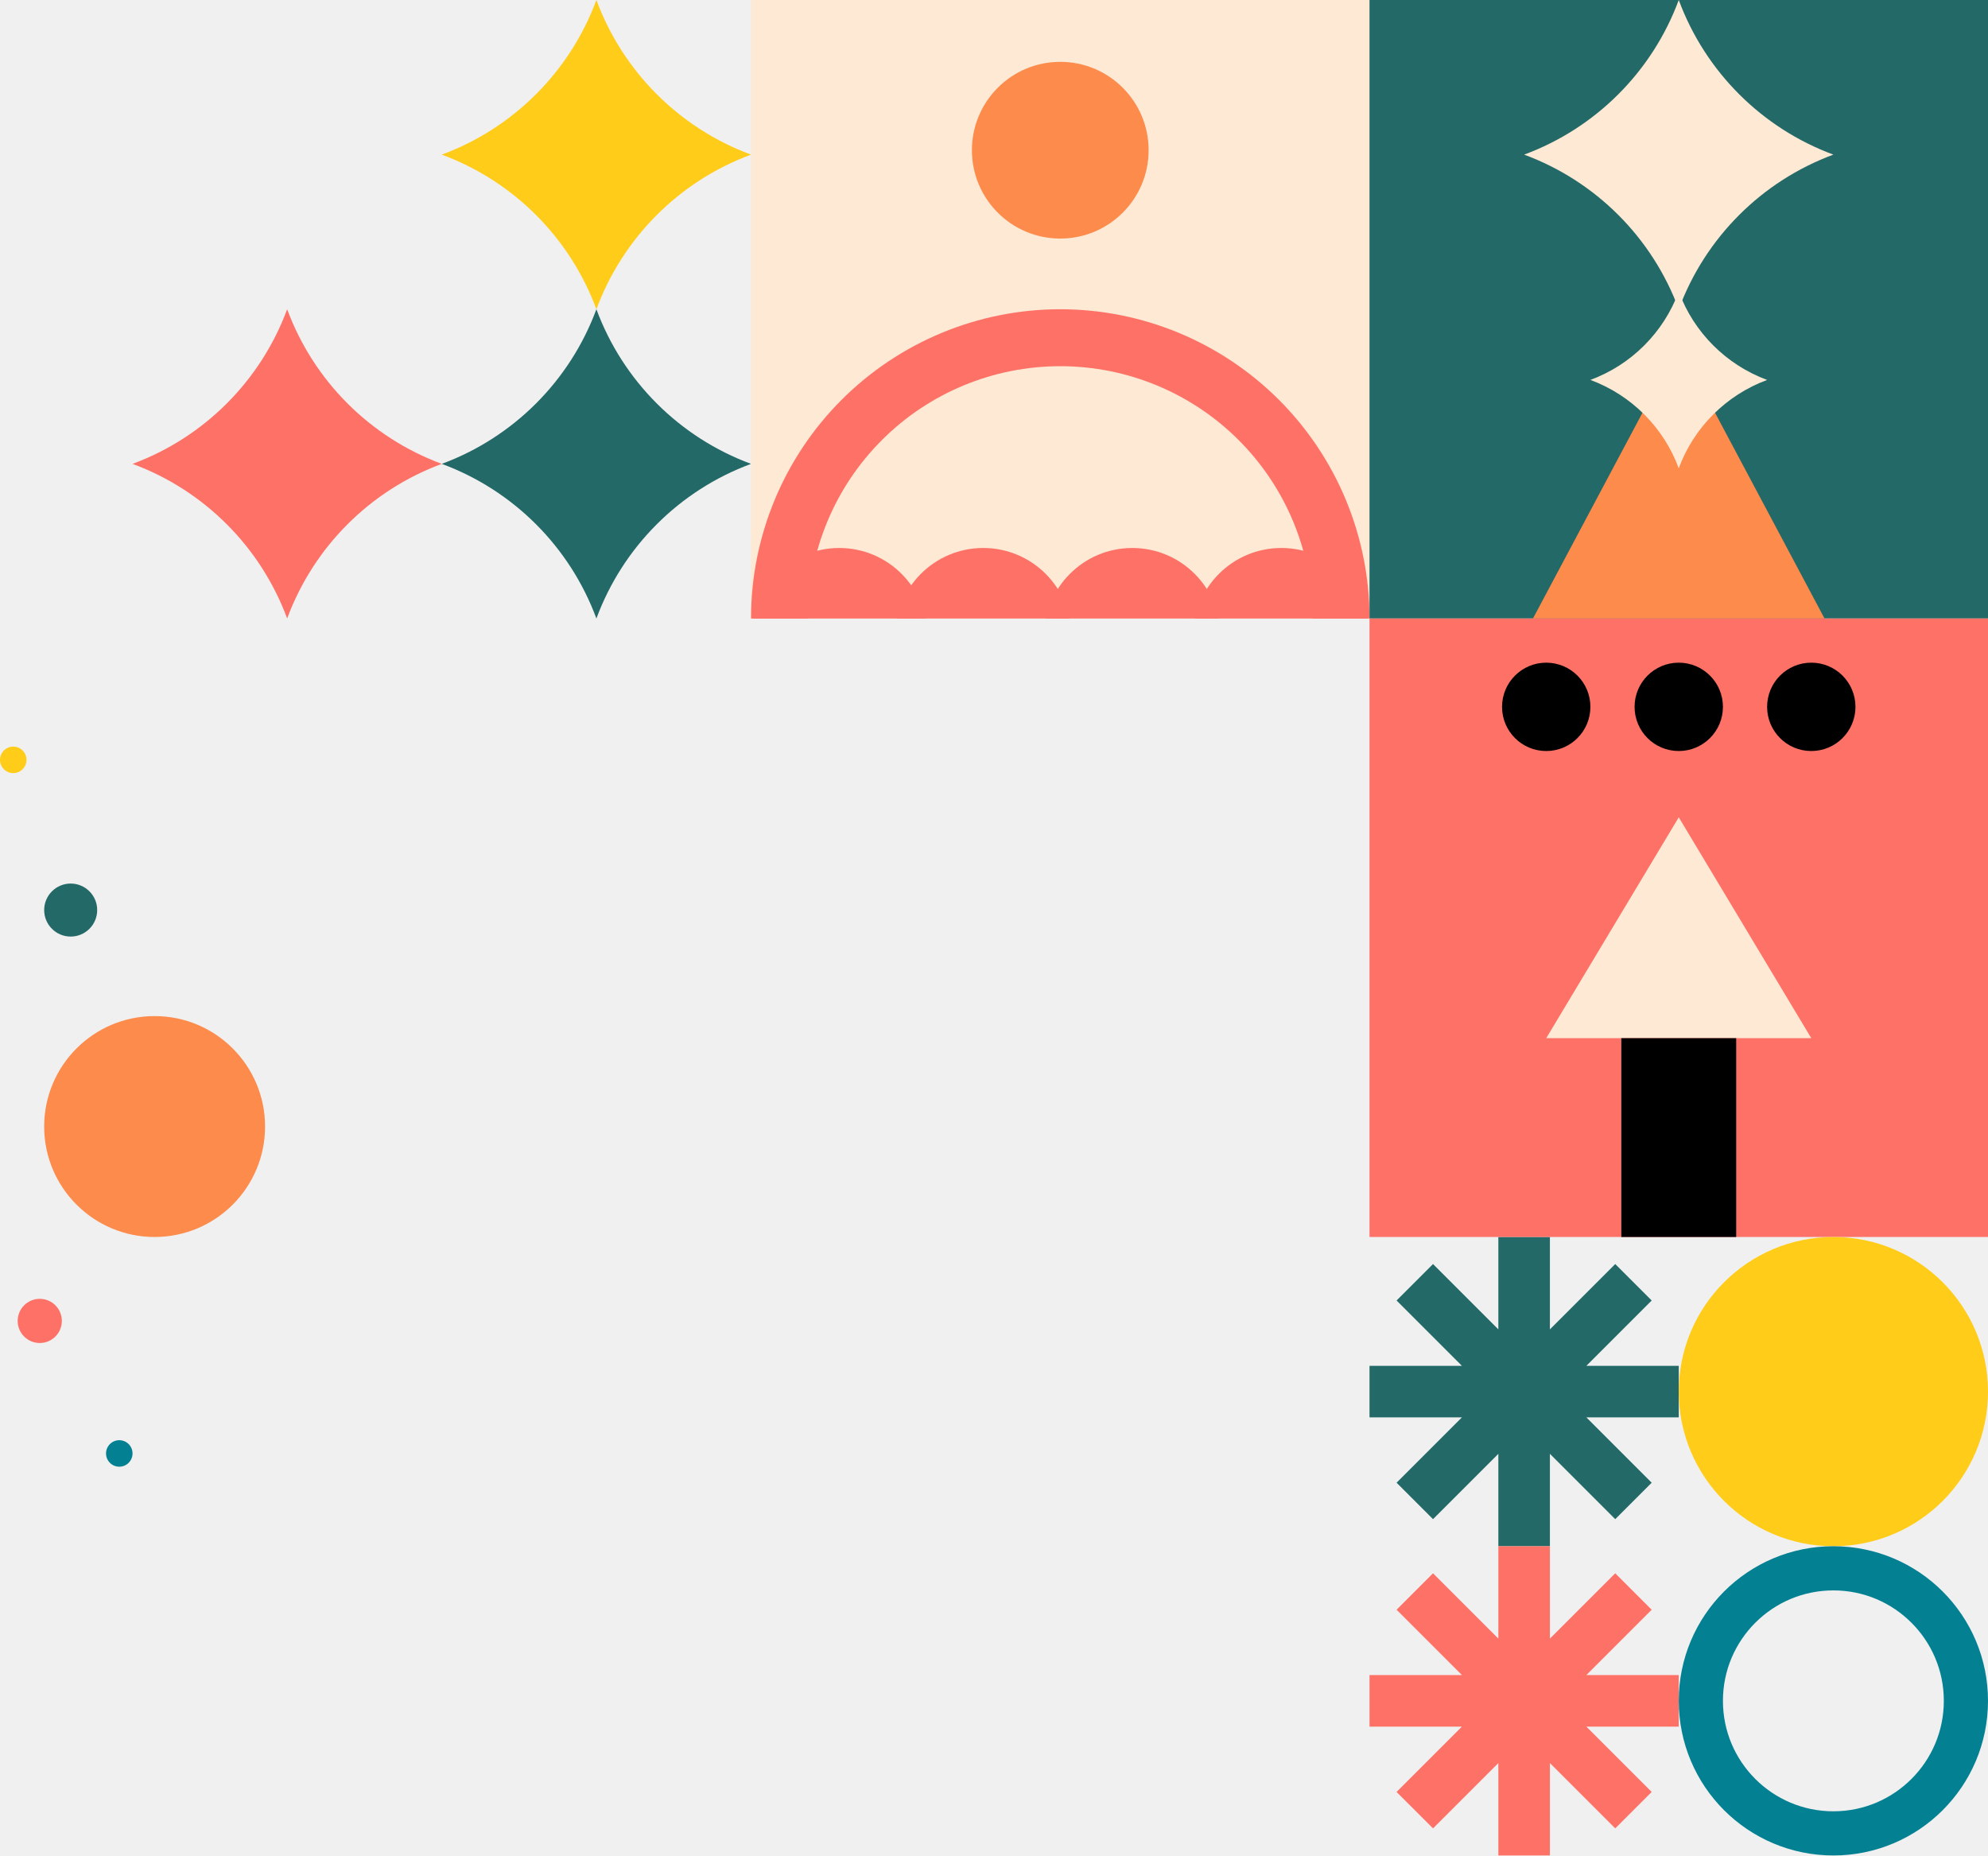
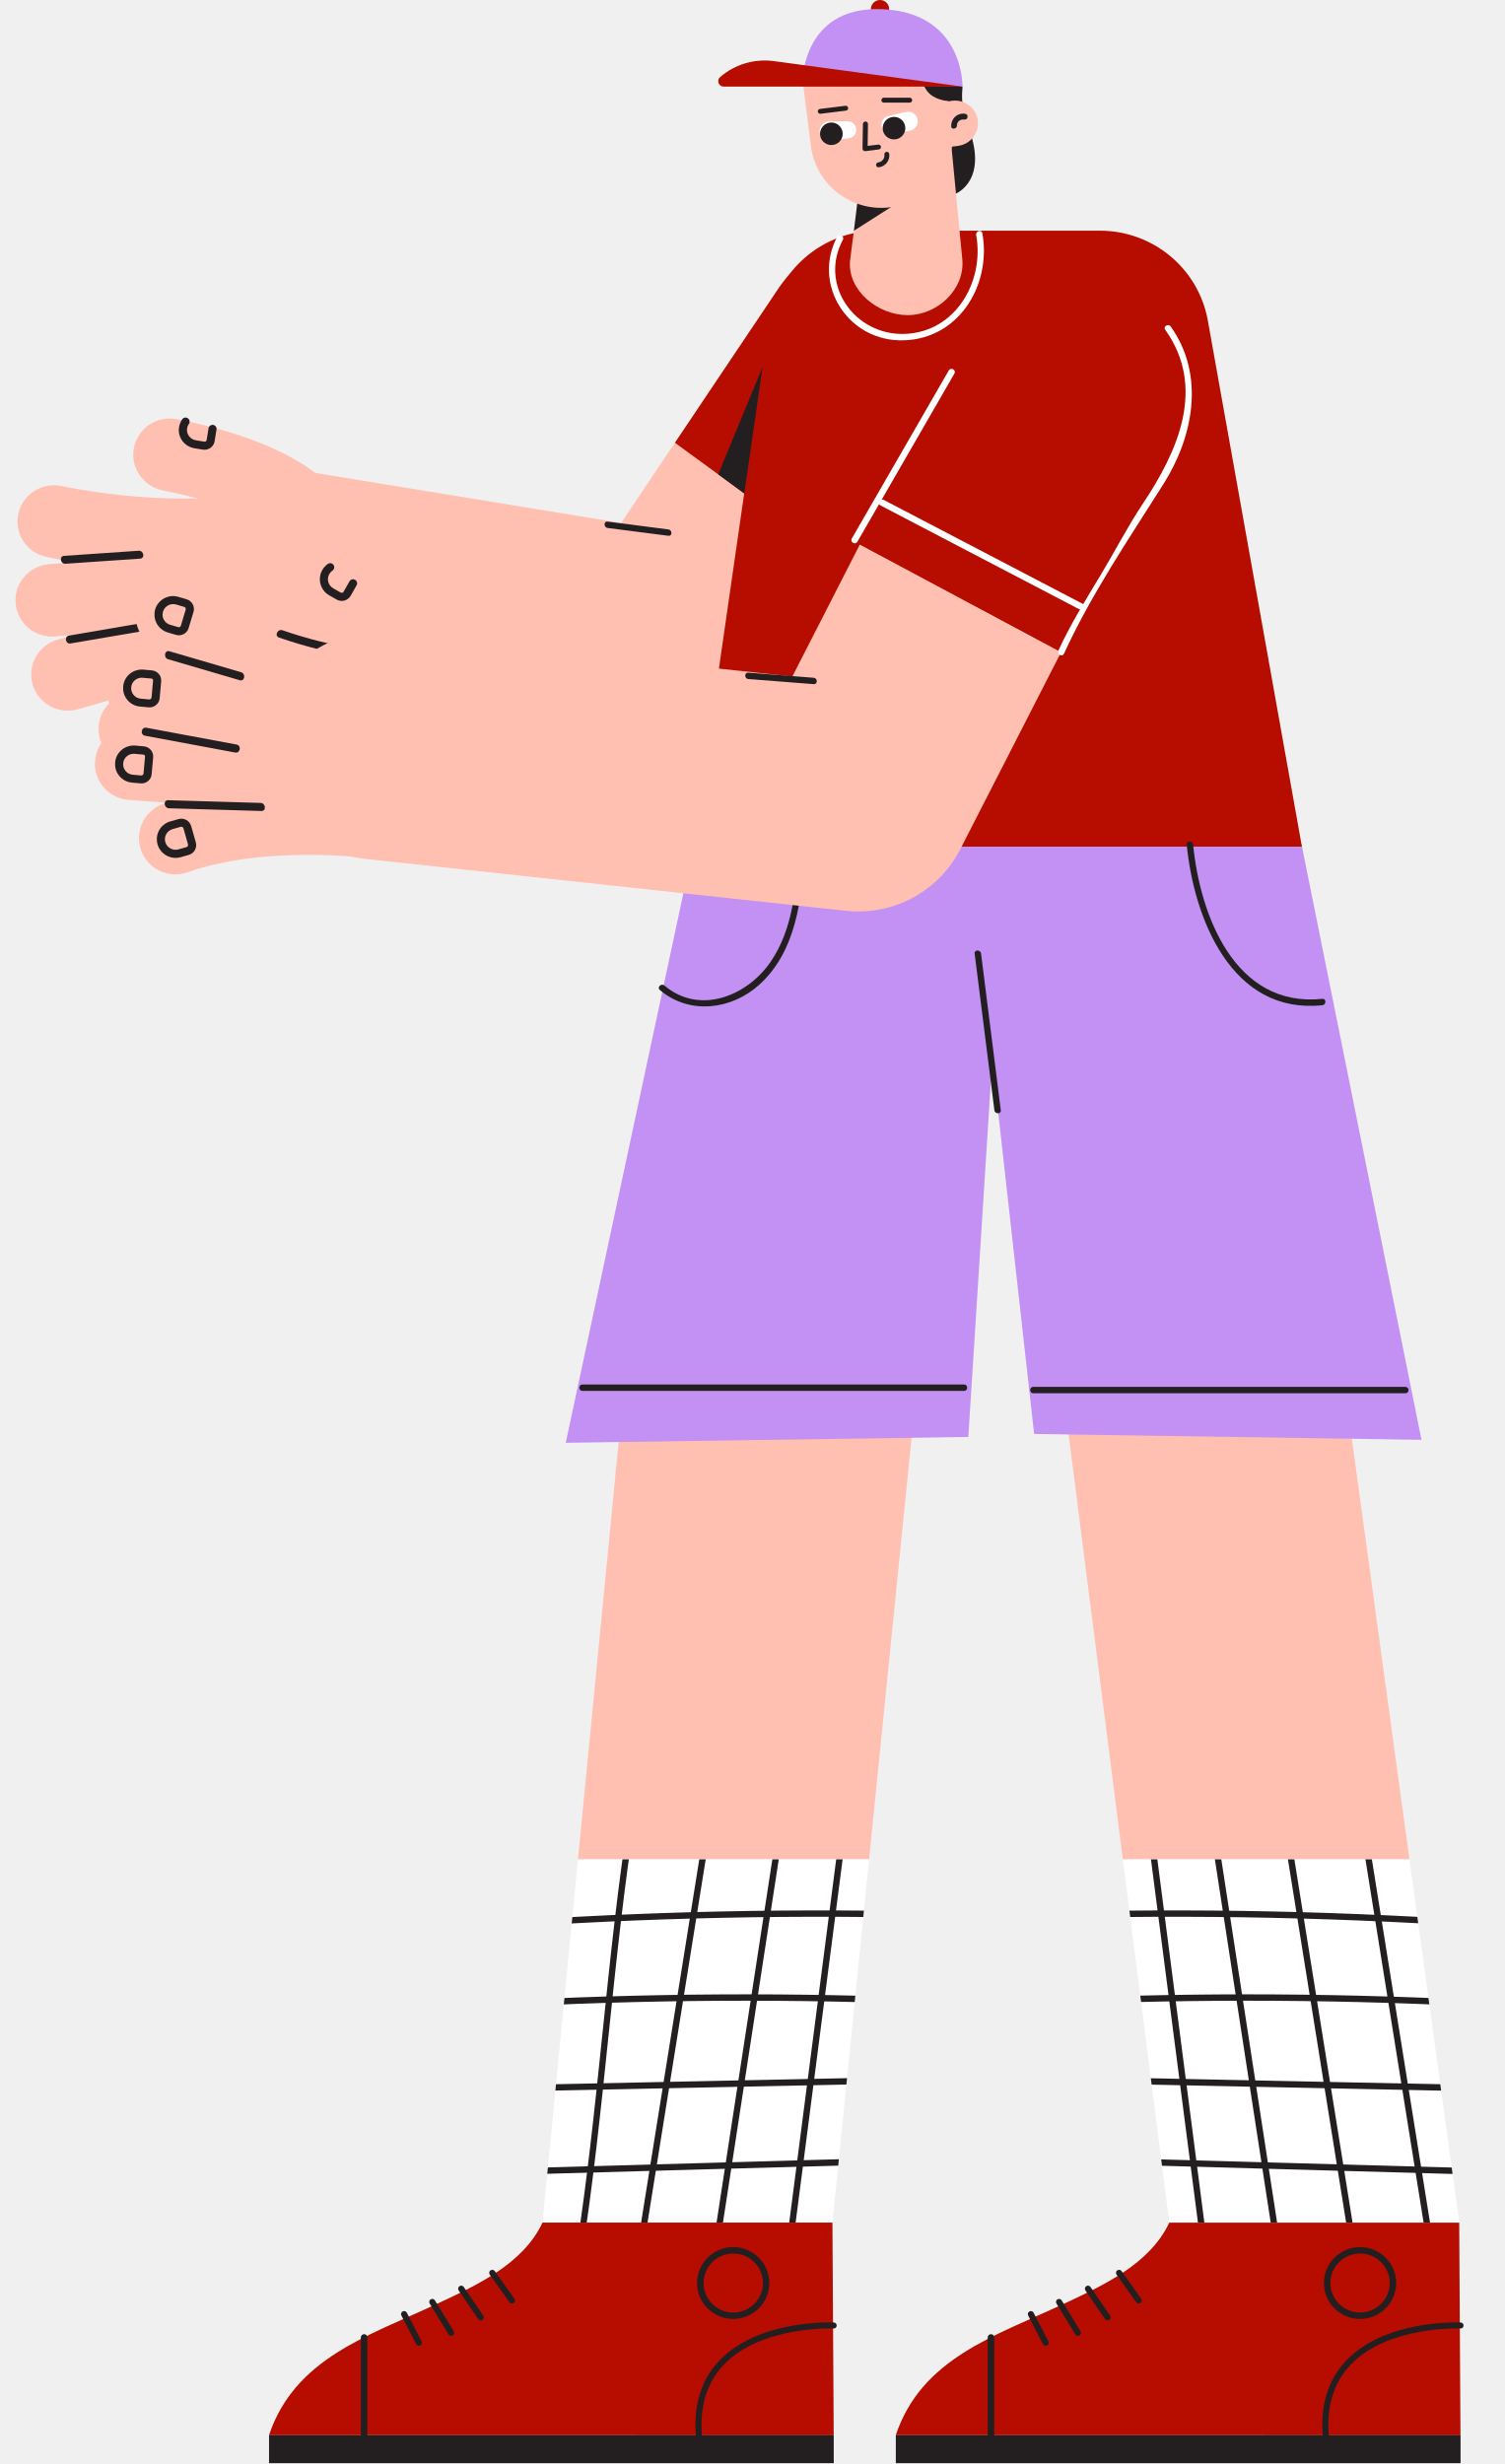
- <svg xmlns="http://www.w3.org/2000/svg" width="450" height="420" viewBox="0 0 450 420" fill="none">
-   <path d="M65 70C71 86.215 83.785 99 100 105C83.785 111 71 123.785 65 140C59 123.785 46.215 111 30 105C46.215 99 59 86.215 65 70Z" fill="#FE7167" />
-   <path d="M135 70C141 86.215 153.785 99 170 105C153.785 111 141 123.785 135 140C129 123.785 116.215 111 100 105C116.215 99 129 86.215 135 70Z" fill="#236967" />
-   <path d="M135 0C141 16.215 153.785 29 170 35C153.785 41 141 53.785 135 70C129 53.785 116.215 41 100 35C116.215 29 129 16.215 135 0Z" fill="#FFCC1A" />
-   <path fill-rule="evenodd" clip-rule="evenodd" d="M350.833 350H339.166V329.084L324.377 343.873L316.127 335.624L330.917 320.834H310V309.167H330.917L316.125 294.376L324.375 286.126L339.166 300.917V280H350.833V300.918L365.625 286.126L373.875 294.376L359.083 309.167H380V320.834H359.083L373.873 335.624L365.623 343.873L350.833 329.083V350Z" fill="#236967" />
-   <path fill-rule="evenodd" clip-rule="evenodd" d="M350.833 420H339.166V399.084L324.377 413.873L316.127 405.624L330.917 390.834H310V379.167H330.917L316.125 364.376L324.375 356.126L339.166 370.917V350H350.833V370.918L365.625 356.126L373.875 364.376L359.083 379.167H380V390.834H359.083L373.873 405.624L365.623 413.873L350.833 399.083V420Z" fill="#FE7167" />
-   <g clip-path="url(#clip0_3402_3532)">
-     <rect width="140" height="140" transform="matrix(-1 0 0 1 310 0)" fill="#FDE9D4" />
-     <circle r="19.96" transform="matrix(-1 0 0 1 290.04 144)" fill="#FE7167" />
-     <circle r="19.96" transform="matrix(-1 0 0 1 256.305 144)" fill="#FE7167" />
-     <circle r="19.96" transform="matrix(-1 0 0 1 222.57 144)" fill="#FE7167" />
-     <circle r="19.96" transform="matrix(-1 0 0 1 189.959 144)" fill="#FE7167" />
-     <path d="M310 140C310 121.435 302.625 103.63 289.497 90.502C276.37 77.375 258.565 70 240 70C221.435 70 203.63 77.375 190.503 90.502C177.375 103.63 170 121.435 170 140H182.892C182.892 124.854 188.908 110.328 199.618 99.618C210.328 88.908 224.854 82.891 240 82.891C255.146 82.891 269.672 88.908 280.382 99.618C291.092 110.328 297.108 124.854 297.108 140H310Z" fill="#FE7167" />
-     <circle r="20" transform="matrix(-1 0 0 1 240 33.9998)" fill="#FC8B4C" />
+ <svg xmlns="http://www.w3.org/2000/svg" width="232" height="380" viewBox="0 0 232 380" fill="none">
+   <path d="M180.328 342.773C177.349 349.141 170.217 352.43 164.022 355.313C153.371 360.293 142.127 363.699 138.146 375.558L225.238 375.571L225.04 342.773H180.328Z" fill="#B60D00" />
+   <path d="M225.248 379.873H138.155V375.562H225.248V379.873Z" fill="#231F20" />
+   <path d="M161.266 361.76C161.095 361.76 160.923 361.668 160.844 361.511L158.564 357.095C158.445 356.859 158.537 356.584 158.775 356.466C159.012 356.348 159.289 356.44 159.407 356.676L161.688 361.092C161.806 361.328 161.714 361.603 161.477 361.721C161.411 361.747 161.345 361.76 161.266 361.76Z" fill="#231F20" />
+   <path d="M166.249 360.24C166.091 360.24 165.932 360.162 165.84 360.017L162.927 355.248C162.795 355.025 162.861 354.737 163.085 354.606C163.309 354.475 163.599 354.54 163.731 354.763L166.644 359.533C166.776 359.755 166.71 360.044 166.486 360.175C166.42 360.227 166.328 360.24 166.249 360.24Z" fill="#231F20" />
+   <path d="M170.81 357.855C170.665 357.855 170.506 357.79 170.414 357.646L167.395 353.23C167.251 353.02 167.303 352.719 167.527 352.575C167.738 352.43 168.041 352.483 168.186 352.706L171.205 357.122C171.35 357.331 171.297 357.633 171.073 357.777C170.994 357.829 170.902 357.855 170.81 357.855Z" fill="#231F20" />
+   <path d="M175.608 355.248C175.463 355.248 175.318 355.182 175.226 355.051L172.194 350.792C172.049 350.583 172.088 350.281 172.312 350.137C172.523 349.993 172.826 350.032 172.971 350.255L176.003 354.514C176.148 354.724 176.109 355.025 175.885 355.169C175.806 355.208 175.713 355.248 175.608 355.248Z" fill="#231F20" />
+   <path d="M204.502 376.501C204.265 376.501 204.054 376.318 204.028 376.082C203.54 371.103 204.753 367.054 207.626 364.04C213.664 357.724 224.789 358.157 225.264 358.17C225.527 358.183 225.725 358.406 225.712 358.655C225.699 358.917 225.514 359.113 225.224 359.1C225.119 359.087 214.046 358.668 208.312 364.682C205.623 367.486 204.502 371.299 204.964 375.99C204.99 376.252 204.806 376.475 204.542 376.501C204.529 376.501 204.516 376.501 204.502 376.501Z" fill="#231F20" />
+   <path d="M215.325 352.09C215.325 349.037 212.82 346.547 209.749 346.547C206.677 346.547 204.173 349.037 204.173 352.09C204.173 355.143 206.677 357.633 209.749 357.633C212.82 357.633 215.325 355.143 215.325 352.09ZM214.323 352.09C214.323 354.606 212.267 356.637 209.749 356.637C207.231 356.637 205.175 354.593 205.175 352.09C205.175 349.574 207.231 347.543 209.749 347.543C212.267 347.543 214.323 349.574 214.323 352.09Z" fill="#231F20" />
+   <path d="M152.83 376.069C152.553 376.069 152.329 375.846 152.329 375.571V360.476C152.329 360.201 152.553 359.978 152.83 359.978C153.106 359.978 153.331 360.201 153.331 360.476V375.571C153.317 375.846 153.093 376.069 152.83 376.069Z" fill="#231F20" />
+   <path d="M95.766 218.749H140.887L134.032 286.756H89.135L95.766 218.749Z" fill="#FFBFB1" />
+   <path d="M83.665 342.773L89.135 286.756H134.032L128.39 342.773H83.665Z" fill="white" />
+   <path d="M164.35 217.661H207.903L217.368 286.756H173.169L164.35 217.661Z" fill="#FFBFB1" />
+   <path d="M180.327 342.773L173.169 286.756H217.368L225.053 342.773H180.327Z" fill="white" />
+   <path d="M26.205 87.138C27.721 77.585 36.751 71.06 46.36 72.567L95.792 80.652L104.083 68.282L132.516 89.051L118.847 109.414C115.551 114.328 110.015 117.21 104.189 117.21C103.279 117.21 102.356 117.145 101.434 117.001L40.85 107.173C31.241 105.666 24.676 96.69 26.205 87.138Z" fill="#FFBFB1" />
+   <path d="M120.073 44.447C125.477 36.401 136.418 34.226 144.512 39.586C152.606 44.958 154.794 55.834 149.402 63.879L132.516 89.051L104.083 68.282L120.073 44.447Z" fill="#B60D00" />
+   <path d="M83.665 342.773C80.686 349.141 73.555 352.43 67.36 355.313C56.709 360.293 45.465 363.699 41.484 375.558L128.576 375.571L128.378 342.773H83.665Z" fill="#B60D00" />
+   <path d="M128.582 379.873H41.49V375.562H128.582V379.873Z" fill="#231F20" />
+   <path d="M64.604 361.76C64.432 361.76 64.261 361.668 64.182 361.511L61.901 357.095C61.783 356.859 61.875 356.584 62.112 356.466C62.35 356.348 62.627 356.44 62.745 356.676L65.025 361.092C65.144 361.328 65.052 361.603 64.815 361.721C64.749 361.747 64.683 361.76 64.604 361.76Z" fill="#231F20" />
+   <path d="M69.587 360.24C69.428 360.24 69.27 360.162 69.178 360.017L66.265 355.248C66.133 355.025 66.199 354.737 66.423 354.606C66.647 354.475 66.937 354.54 67.069 354.763L69.982 359.533C70.114 359.755 70.048 360.044 69.824 360.175C69.758 360.227 69.666 360.24 69.587 360.24Z" fill="#231F20" />
+   <path d="M74.147 357.855C74.002 357.855 73.844 357.79 73.752 357.646L70.733 353.23C70.588 353.02 70.641 352.719 70.865 352.575C71.076 352.43 71.379 352.483 71.524 352.706L74.543 357.122C74.688 357.331 74.635 357.633 74.411 357.777C74.332 357.829 74.24 357.855 74.147 357.855Z" fill="#231F20" />
+   <path d="M78.946 355.248C78.801 355.248 78.656 355.182 78.563 355.051L75.531 350.792C75.386 350.583 75.426 350.281 75.65 350.137C75.861 349.993 76.164 350.032 76.309 350.255L79.341 354.514C79.486 354.724 79.447 355.025 79.222 355.169C79.143 355.208 79.038 355.248 78.946 355.248Z" fill="#231F20" />
+   <path d="M107.827 376.501C107.59 376.501 107.379 376.318 107.352 376.082C106.865 371.103 108.077 367.054 110.951 364.04C116.988 357.724 128.114 358.157 128.588 358.17C128.852 358.183 129.05 358.406 129.036 358.655C129.023 358.917 128.839 359.113 128.549 359.1C128.443 359.087 117.371 358.668 111.637 364.682C108.947 367.486 107.827 371.299 108.288 375.99C108.315 376.252 108.13 376.475 107.867 376.501C107.867 376.501 107.853 376.501 107.827 376.501Z" fill="#231F20" />
+   <path d="M118.649 352.09C118.649 349.037 116.145 346.547 113.073 346.547C110.002 346.547 107.497 349.037 107.497 352.09C107.497 355.143 110.002 357.633 113.073 357.633C116.158 357.633 118.649 355.143 118.649 352.09ZM117.661 352.09C117.661 354.606 115.604 356.637 113.087 356.637C110.556 356.637 108.512 354.593 108.512 352.09C108.512 349.574 110.569 347.543 113.087 347.543C115.604 347.53 117.661 349.574 117.661 352.09Z" fill="#231F20" />
+   <path d="M56.154 376.069C55.877 376.069 55.653 375.846 55.653 375.571V360.476C55.653 360.201 55.877 359.978 56.154 359.978C56.431 359.978 56.655 360.201 56.655 360.476V375.571C56.655 375.846 56.431 376.069 56.154 376.069Z" fill="#231F20" />
+   <path d="M5.378 106.452C6.538 108.837 9.266 110.121 11.929 109.401C28.512 104.867 48.996 96.664 49.853 96.323C52.727 95.17 54.124 91.907 52.964 89.051C51.817 86.207 48.522 84.805 45.648 85.959C45.437 86.037 24.9 94.266 8.95 98.63C5.958 99.442 4.191 102.521 5.022 105.496C5.101 105.836 5.22 106.151 5.378 106.452Z" fill="#FFBFB1" />
+   <path d="M2.952 95.013C3.928 97.005 6.05 98.315 8.41 98.158C18.296 97.463 28.472 95.524 37.067 92.668C51.172 87.99 51.699 84.425 51.989 82.512C52.411 79.708 50.789 77.035 48.074 76.013C45.227 74.939 42.036 76.314 40.877 79.092C36.566 81.412 23.701 85.88 7.619 87.007C4.521 87.216 2.188 89.889 2.399 92.969C2.451 93.703 2.649 94.397 2.952 95.013Z" fill="#FFBFB1" />
+   <path d="M3.256 82.853C3.994 84.373 5.417 85.539 7.21 85.906C16.912 87.859 27.194 88.514 36.184 87.754C50.631 86.548 52.226 82.932 52.911 81.399C54.072 78.791 53.241 75.764 50.882 74.047C48.377 72.226 44.857 72.763 43.025 75.24C42.986 75.292 42.946 75.345 42.907 75.41C38.583 76.603 25.889 78.254 9.438 74.952C6.393 74.336 3.427 76.301 2.807 79.328C2.557 80.56 2.741 81.792 3.256 82.853Z" fill="#FFBFB1" />
+   <path d="M21.117 72.567C21.855 74.087 23.292 75.266 25.085 75.62C38.662 78.293 42.392 82.342 42.432 82.381C42.3 82.237 42.247 82.145 42.247 82.145L51.396 75.646C50.526 74.427 45.266 68.203 27.26 64.652C24.215 64.05 21.249 66.015 20.656 69.042C20.405 70.287 20.603 71.505 21.117 72.567Z" fill="#FFBFB1" />
+   <path d="M15.752 114.865C15.95 115.271 16.2 115.651 16.49 116.005C18.48 118.376 22.026 118.704 24.412 116.725C35.142 107.854 52.424 104.395 52.595 104.356C55.64 103.766 57.63 100.818 57.024 97.791C56.418 94.764 53.465 92.785 50.42 93.388C49.603 93.545 30.12 97.45 17.215 108.13C15.198 109.82 14.658 112.611 15.752 114.865Z" fill="#FFBFB1" />
+   <path d="M17.729 107.33C22.237 105.823 26.732 104.317 31.241 102.797C31.992 102.548 32.546 103.661 31.781 103.923C27.273 105.43 22.778 106.937 18.27 108.457C17.518 108.706 16.965 107.592 17.729 107.33Z" fill="#231F20" />
+   <path d="M10.664 98.014C15.317 97.215 19.97 96.428 24.623 95.629C25.414 95.498 25.651 96.717 24.847 96.848C20.194 97.647 15.541 98.433 10.888 99.232C10.097 99.377 9.86 98.145 10.664 98.014Z" fill="#231F20" />
+   <path d="M9.886 85.723C13.722 85.461 17.545 85.198 21.381 84.936C22.172 84.884 22.409 86.103 21.605 86.155C17.769 86.417 13.946 86.679 10.11 86.941C9.319 87.007 9.082 85.775 9.886 85.723Z" fill="#231F20" />
+   <path d="M27.853 67.548C28.248 68.361 29.026 68.977 30.001 69.134L31.293 69.343C31.715 69.409 32.124 69.304 32.466 69.068C32.809 68.819 33.033 68.466 33.099 68.046L33.389 66.238C33.442 65.897 33.218 65.583 32.875 65.53C32.532 65.478 32.216 65.714 32.163 66.041L31.873 67.85C31.86 67.941 31.82 68.007 31.741 68.059C31.675 68.112 31.583 68.125 31.504 68.112L30.212 67.902C29.316 67.758 28.71 66.932 28.855 66.041C28.894 65.792 28.986 65.57 29.131 65.373C29.329 65.085 29.25 64.705 28.973 64.508C28.683 64.312 28.301 64.377 28.103 64.665C27.853 65.019 27.695 65.425 27.616 65.858C27.497 66.448 27.602 67.037 27.853 67.548Z" fill="#231F20" />
+   <path d="M182.014 97.844C173.499 95.983 164.601 98.014 157.746 103.373C150.892 108.732 148.981 116.857 148.796 125.518L159.486 221.147L219.226 222.051L200.798 130.589C195.433 113.528 188.355 101.041 173.815 96.599L182.014 97.844Z" fill="#C291F3" />
+   <path d="M131.818 97.175C140.333 95.314 143.141 98.014 149.995 103.373C156.85 108.732 155.229 116.857 155.426 125.518L149.336 221.606L87.25 222.51L106.93 130.576C111.597 116.188 117.291 101.617 131.818 97.175Z" fill="#C291F3" />
+   <path d="M200.785 130.576L186.259 49.348C184.782 41.368 177.783 35.576 169.623 35.576H135.285C126.861 35.576 119.717 41.734 118.53 50.029L106.917 130.563H200.785V130.576Z" fill="#B60D00" />
+   <path d="M124.133 131.31C123.645 138.556 122.841 146.667 117.094 151.869C112.796 155.748 106.324 156.547 101.763 152.681C101.275 152.275 101.974 151.581 102.462 151.987C107.893 156.586 115.235 153.612 118.847 148.331C122.261 143.339 122.749 137.154 123.144 131.31C123.184 130.681 124.172 130.681 124.133 131.31Z" fill="#231F20" />
+   <path d="M148.441 13.352C148.309 15.056 148.309 15.934 148.85 17.546C149.39 19.157 149.68 20.337 150.076 22.001C150.458 23.665 150.55 25.434 149.944 27.032C149.337 28.631 147.94 29.994 146.24 30.217L144.144 11.662L148.441 13.352Z" fill="#231F20" />
+   <path d="M139.977 48.601C144.591 48.601 148.809 44.617 148.414 40.044L146.687 22.119C146.687 18.397 143.721 17.139 139.977 17.139C136.234 17.139 133.202 20.153 133.202 23.875L131.093 40.215C130.684 44.775 135.364 48.601 139.977 48.601Z" fill="#FFBFB1" />
+   <path d="M131.686 35.589L143.616 27.989C143.616 24.268 143.721 17.139 139.977 17.139C136.234 17.139 133.202 20.153 133.202 23.875L132.516 28.893L131.686 35.589Z" fill="#231F20" />
+   <path d="M147.728 22.499L144.222 22.931L143.352 15.973L146.858 15.541C148.796 15.305 150.562 16.668 150.8 18.594C151.037 20.507 149.666 22.263 147.728 22.499Z" fill="#FFBFB1" />
+   <path d="M137.288 31.973C143.299 31.226 147.557 25.788 146.806 19.812L145.712 11.125C144.96 5.15 139.49 0.917 133.479 1.664C127.468 2.411 123.21 7.849 123.962 13.824L125.056 22.512C125.807 28.487 131.291 32.719 137.288 31.973Z" fill="#FFBFB1" />
+   <path d="M148.717 18.437C148.137 18.358 147.583 18.725 147.583 19.354C147.583 19.917 146.687 20.048 146.687 19.459C146.687 18.266 147.623 17.375 148.849 17.546C149.429 17.624 149.297 18.515 148.717 18.437Z" fill="#231F20" />
+   <path d="M133.4 23.311C133.426 23.311 133.452 23.311 133.466 23.311L135.535 23.049C135.746 23.023 135.891 22.826 135.865 22.63C135.838 22.42 135.641 22.276 135.443 22.302L133.808 22.499L133.861 19.131C133.861 18.922 133.69 18.738 133.479 18.738C133.268 18.738 133.097 18.908 133.083 19.118L133.017 22.918C133.017 23.023 133.057 23.141 133.149 23.206C133.228 23.272 133.321 23.298 133.4 23.311Z" fill="#231F20" />
+   <path d="M135.469 25.801C135.496 25.801 135.522 25.801 135.535 25.801C136.55 25.67 137.275 24.753 137.143 23.744C137.117 23.534 136.919 23.39 136.722 23.416C136.511 23.442 136.366 23.639 136.392 23.835C136.471 24.425 136.036 24.975 135.443 25.041C135.232 25.067 135.087 25.264 135.113 25.473C135.127 25.657 135.285 25.788 135.469 25.801Z" fill="#231F20" />
+   <path d="M136.287 15.829C136.3 15.829 136.3 15.829 136.313 15.829H140.294C140.505 15.829 140.676 15.659 140.676 15.449C140.676 15.239 140.505 15.056 140.294 15.069H136.313C136.102 15.069 135.931 15.239 135.931 15.449C135.918 15.646 136.089 15.816 136.287 15.829Z" fill="#231F20" />
+   <path d="M126.479 17.546C126.506 17.546 126.532 17.546 126.545 17.546L130.473 17.061C130.684 17.035 130.829 16.838 130.803 16.642C130.777 16.432 130.579 16.288 130.381 16.314L126.453 16.799C126.242 16.825 126.097 17.021 126.123 17.218C126.15 17.401 126.308 17.532 126.479 17.546Z" fill="#231F20" />
+   <path d="M132.042 19.852C132.134 20.586 131.607 21.241 130.882 21.332L128.074 21.686C127.257 21.791 126.506 21.215 126.413 20.402C126.295 19.498 127.033 18.699 127.956 18.738L130.776 18.699C131.409 18.712 131.95 19.21 132.042 19.852Z" fill="white" />
+   <path d="M126.479 20.848C126.598 21.804 127.481 22.473 128.43 22.355C129.392 22.237 130.078 21.359 129.946 20.415C129.827 19.459 128.944 18.791 127.995 18.908C127.046 19.026 126.361 19.891 126.479 20.848Z" fill="#231F20" />
+   <path d="M135.944 19.38C136.036 20.114 136.708 20.625 137.433 20.533L140.241 20.179C141.058 20.075 141.638 19.341 141.533 18.528C141.414 17.624 140.518 17.035 139.635 17.284L136.893 17.925C136.26 18.109 135.865 18.725 135.944 19.38Z" fill="white" />
+   <path d="M139.608 19.55C139.727 20.507 139.042 21.372 138.092 21.49C137.13 21.608 136.26 20.926 136.142 19.983C136.023 19.026 136.708 18.161 137.657 18.044C138.607 17.913 139.49 18.594 139.608 19.55Z" fill="#231F20" />
+   <path d="M146.476 15.58C145.395 15.593 143.958 15.108 143.22 14.322C142.482 13.536 142.1 12.435 142.179 11.374L146.476 11.662V15.58Z" fill="#231F20" />
+   <path d="M14.658 118.324C14.908 120.958 17.031 123.12 19.772 123.356C36.909 124.837 58.975 124.221 59.911 124.194C63.009 124.103 65.461 121.534 65.368 118.442C65.289 115.376 62.692 112.925 59.581 113.017C59.357 113.03 37.212 113.646 20.748 112.218C17.65 111.956 14.921 114.223 14.658 117.302C14.632 117.643 14.632 117.983 14.658 118.324Z" fill="#FFBFB1" />
+   <path d="M16.384 106.754C16.596 108.968 18.125 110.921 20.405 111.589C29.922 114.354 40.138 116.044 49.194 116.345C64.05 116.83 65.79 113.672 66.726 111.982C68.097 109.505 67.517 106.439 65.329 104.539C63.035 102.547 59.568 102.731 57.499 104.945C52.648 105.627 39.031 105.378 23.542 100.87C20.563 100.005 17.439 101.696 16.569 104.657C16.384 105.352 16.319 106.072 16.384 106.754Z" fill="#FFBFB1" />
+   <path d="M20.932 95.445C21.09 97.123 22.013 98.708 23.569 99.665C31.979 104.841 41.404 109.008 50.09 111.405C64.063 115.258 66.818 112.428 68.005 111.222C70.008 109.178 70.285 106.046 68.677 103.622C66.963 101.041 63.483 100.333 60.886 102.037C60.834 102.076 60.768 102.115 60.715 102.154C56.246 101.774 43.763 98.944 29.5 90.152C26.864 88.527 23.397 89.339 21.763 91.96C21.077 93.061 20.814 94.279 20.932 95.445Z" fill="#FFBFB1" />
+   <path d="M41.259 91.973C41.417 93.663 42.353 95.249 43.908 96.206C55.693 103.399 57.789 108.483 57.815 108.536C57.749 108.352 57.723 108.248 57.723 108.248L68.571 105.312C68.176 103.871 65.421 96.219 49.787 86.666C47.138 85.054 43.684 85.88 42.05 88.501C41.404 89.601 41.153 90.807 41.259 91.973Z" fill="#FFBFB1" />
+   <path d="M21.46 129.79C21.499 130.235 21.605 130.681 21.75 131.113C22.778 134.022 25.994 135.555 28.921 134.52C42.076 129.908 59.502 132.633 59.674 132.659C62.745 133.157 65.632 131.087 66.12 128.034C66.607 124.981 64.538 122.111 61.466 121.626C60.636 121.495 41.008 118.429 25.177 123.972C22.699 124.863 21.209 127.3 21.46 129.79Z" fill="#FFBFB1" />
+   <path d="M25.942 123.408C30.687 123.552 35.446 123.683 40.191 123.828C40.982 123.854 41.114 125.085 40.31 125.072C35.564 124.928 30.806 124.797 26.06 124.653C25.269 124.627 25.137 123.382 25.942 123.408Z" fill="#231F20" />
+   <path d="M22.567 112.231C27.207 113.096 31.847 113.961 36.487 114.826C37.278 114.97 37.067 116.201 36.276 116.057C31.636 115.192 26.996 114.328 22.356 113.463C21.565 113.306 21.776 112.087 22.567 112.231Z" fill="#231F20" />
+   <path d="M26.139 100.438C29.817 101.512 33.508 102.6 37.185 103.674C37.95 103.897 37.739 105.129 36.975 104.906C33.297 103.832 29.606 102.744 25.928 101.67C25.164 101.447 25.375 100.215 26.139 100.438Z" fill="#231F20" />
+   <path d="M54.876 101.329C50.842 100.661 46.901 99.665 43.038 98.328C42.274 98.066 42.801 96.939 43.566 97.201C47.322 98.499 51.158 99.455 55.086 100.097C55.877 100.241 55.666 101.46 54.876 101.329Z" fill="#231F20" />
+   <path d="M24.201 129.698C24.215 129.868 24.254 130.039 24.294 130.209C24.729 131.729 26.324 132.62 27.853 132.201L29.105 131.847C29.949 131.611 30.436 130.746 30.199 129.908L29.487 127.405C29.25 126.566 28.38 126.081 27.537 126.317L26.284 126.671C25.546 126.881 24.926 127.365 24.544 128.034C24.267 128.545 24.136 129.121 24.201 129.698ZM29 130.301C29.013 130.458 28.921 130.602 28.762 130.641L27.51 130.995C26.64 131.231 25.744 130.733 25.493 129.868C25.375 129.449 25.427 129.016 25.638 128.636C25.849 128.256 26.205 127.981 26.627 127.863L27.879 127.51C27.958 127.483 28.05 127.496 28.13 127.536C28.209 127.575 28.262 127.654 28.288 127.732L29 130.235C29 130.261 29 130.274 29 130.301Z" fill="#231F20" />
+   <path d="M17.756 118.128C17.808 118.704 18.032 119.241 18.415 119.687C18.916 120.276 19.601 120.63 20.379 120.696L21.684 120.814C22.105 120.853 22.514 120.722 22.831 120.46C23.16 120.185 23.358 119.818 23.384 119.399L23.621 116.804C23.701 115.939 23.055 115.179 22.185 115.101L20.88 114.983C20.115 114.917 19.364 115.153 18.77 115.638C18.177 116.136 17.821 116.817 17.756 117.59C17.742 117.774 17.742 117.957 17.756 118.128ZM22.369 116.634C22.369 116.647 22.369 116.673 22.369 116.699L22.132 119.294C22.119 119.385 22.079 119.464 22.013 119.516C21.947 119.569 21.855 119.595 21.776 119.595L20.471 119.477C20.036 119.438 19.64 119.241 19.364 118.901C19.087 118.573 18.955 118.141 18.995 117.721C19.034 117.289 19.232 116.896 19.575 116.621C19.904 116.345 20.339 116.214 20.761 116.254L22.066 116.372C22.237 116.359 22.356 116.49 22.369 116.634Z" fill="#231F20" />
+   <path d="M18.994 106.4C19.047 106.976 19.271 107.514 19.654 107.959C20.154 108.549 20.84 108.903 21.618 108.968L22.923 109.086C23.345 109.125 23.753 108.994 24.07 108.732C24.399 108.457 24.597 108.09 24.623 107.671L24.86 105.09C24.939 104.225 24.294 103.465 23.424 103.386L22.119 103.268C21.354 103.203 20.603 103.439 20.009 103.923C19.416 104.421 19.06 105.103 18.994 105.876C18.981 106.046 18.981 106.23 18.994 106.4ZM23.608 104.919C23.608 104.945 23.608 104.959 23.608 104.985L23.371 107.566C23.358 107.658 23.318 107.736 23.252 107.789C23.186 107.841 23.094 107.868 23.015 107.868L21.71 107.75C21.275 107.71 20.88 107.514 20.603 107.173C20.326 106.845 20.194 106.413 20.234 105.994C20.273 105.561 20.471 105.168 20.814 104.893C21.143 104.618 21.578 104.487 22 104.526L23.305 104.644C23.476 104.631 23.595 104.762 23.608 104.919Z" fill="#231F20" />
+   <path d="M23.832 95.065C23.938 96.192 24.729 97.201 25.875 97.542L27.128 97.909C27.536 98.027 27.958 97.987 28.327 97.791C28.696 97.594 28.973 97.267 29.092 96.861L29.843 94.371C30.094 93.545 29.619 92.668 28.776 92.418L27.523 92.052C26.785 91.829 26.007 91.907 25.322 92.274C24.65 92.641 24.149 93.244 23.925 93.978C23.832 94.345 23.806 94.712 23.832 95.065ZM28.657 93.886C28.657 93.925 28.657 93.965 28.644 94.004L27.892 96.494C27.866 96.572 27.813 96.651 27.734 96.69C27.655 96.73 27.576 96.743 27.484 96.716L26.231 96.35C25.375 96.101 24.874 95.197 25.137 94.332C25.256 93.912 25.546 93.572 25.928 93.362C26.311 93.152 26.759 93.113 27.167 93.231L28.42 93.598C28.551 93.65 28.644 93.768 28.657 93.886Z" fill="#231F20" />
+   <path d="M49.339 89.601C49.431 90.505 49.946 91.357 50.802 91.829L51.936 92.471C52.305 92.681 52.727 92.733 53.136 92.615C53.544 92.497 53.874 92.235 54.085 91.868L54.994 90.269C55.166 89.968 55.06 89.588 54.757 89.418C54.454 89.248 54.071 89.352 53.9 89.654L52.99 91.252C52.951 91.331 52.885 91.383 52.793 91.409C52.714 91.436 52.621 91.423 52.542 91.383L51.409 90.741C50.618 90.296 50.341 89.313 50.789 88.527C50.908 88.317 51.079 88.134 51.277 87.99C51.567 87.793 51.633 87.4 51.435 87.125C51.237 86.836 50.842 86.771 50.565 86.968C50.196 87.216 49.906 87.544 49.695 87.924C49.392 88.448 49.286 89.038 49.339 89.601Z" fill="#231F20" />
+   <path d="M40.52 113.122C41.575 103.504 50.301 96.559 59.964 97.621L122.195 104.33L132.609 83.967L163.652 100.569L148.084 130.995C145.052 136.918 138.962 140.574 132.385 140.574C131.752 140.574 131.106 140.534 130.46 140.469L56.128 132.437C46.452 131.388 39.466 122.74 40.52 113.122Z" fill="#FFBFB1" />
+   <path d="M151.92 46.216C156.336 37.594 166.947 34.161 175.621 38.537C184.295 42.927 187.748 53.462 183.345 62.097L163.665 100.569L132.622 83.967L151.92 46.216Z" fill="#B60D00" />
+   <path d="M137.13 1.402C137.13 2.175 136.497 2.804 135.72 2.804C134.942 2.804 134.309 2.175 134.309 1.402C134.309 0.629 134.942 0 135.72 0C136.484 0 137.13 0.629 137.13 1.402Z" fill="#B60D00" />
+   <path d="M123.698 13.352C131.805 12.972 140.333 13.182 148.44 13.352C148.44 13.352 148.691 1.913 135.996 1.415C123.302 0.93 123.698 13.352 123.698 13.352Z" fill="#C291F3" />
+   <path d="M148.44 13.352H111.61C110.832 13.352 110.476 12.396 111.056 11.885C113.337 9.919 116.355 9.028 119.334 9.421L148.44 13.352Z" fill="#B60D00" />
+   <mask id="mask0_316_24744" style="mask-type:alpha" maskUnits="userSpaceOnUse" x="173" y="286" width="53" height="57">
+     <path d="M180.327 342.773L173.169 286.756H217.367L225.052 342.773H180.327Z" fill="white" />
+   </mask>
+   <g mask="url(#mask0_316_24744)">
+     <path d="M210.382 279.313C214.046 302.231 217.724 325.149 221.388 348.067C221.494 348.683 220.532 348.958 220.439 348.329C216.775 325.411 213.097 302.493 209.433 279.575C209.327 278.959 210.276 278.697 210.382 279.313Z" fill="#231F20" />
+     <path d="M197.912 276.076C201.682 299.584 205.438 323.105 209.208 346.612C209.314 347.228 208.352 347.503 208.259 346.874C204.489 323.367 200.732 299.846 196.962 276.338C196.857 275.723 197.806 275.461 197.912 276.076Z" fill="#231F20" />
+     <path d="M187.037 278.186C190.635 301.589 194.221 324.978 197.819 348.381C197.912 348.997 196.962 349.272 196.87 348.643C193.272 325.241 189.686 301.851 186.087 278.448C185.982 277.832 186.944 277.57 187.037 278.186Z" fill="#231F20" />
+     <path d="M177.308 277.609C180.551 302.716 183.794 327.809 187.05 352.915C187.129 353.544 186.14 353.531 186.061 352.915C182.818 327.809 179.576 302.716 176.32 277.609C176.241 276.994 177.229 276.994 177.308 277.609Z" fill="#231F20" />
+     <path d="M227.412 297.12C203.527 295.561 179.589 295.207 155.677 296.059C155.044 296.085 155.044 295.103 155.677 295.076C179.589 294.225 203.527 294.578 227.412 296.138C228.045 296.177 228.045 297.173 227.412 297.12Z" fill="#231F20" />
+     <path d="M231.565 309.647C208.167 308.337 184.717 308.206 161.306 309.241C160.673 309.267 160.673 308.285 161.306 308.258C184.717 307.223 208.167 307.354 231.565 308.665C232.197 308.704 232.211 309.687 231.565 309.647Z" fill="#231F20" />
+     <path d="M226.911 322.515C204.964 322.056 183.016 321.611 161.068 321.152C160.436 321.139 160.436 320.156 161.068 320.17C183.016 320.628 204.964 321.074 226.911 321.532C227.544 321.545 227.557 322.528 226.911 322.515Z" fill="#231F20" />
+     <path d="M231.815 335.487C209.867 334.872 187.919 334.256 165.971 333.64C165.339 333.627 165.339 332.644 165.971 332.657C187.919 333.273 209.867 333.889 231.815 334.505C232.447 334.518 232.447 335.501 231.815 335.487Z" fill="#231F20" />
  </g>
-   <rect x="310" y="0" width="140" height="140" fill="#236967" />
-   <path d="M380 78L413 140H347L380 78Z" fill="#FC8B4C" />
-   <path d="M380 66C383.429 75.266 390.734 82.571 400 86C390.734 89.429 383.429 96.734 380 106C376.571 96.734 369.266 89.429 360 86C369.266 82.571 376.571 75.266 380 66Z" fill="#FDE9D4" />
-   <path d="M380 0C386 16.215 398.785 29 415 35C398.785 41 386 53.785 380 70C374 53.785 361.215 41 345 35C361.215 29 374 16.215 380 0Z" fill="#FDE9D4" />
-   <rect width="140" height="140" transform="matrix(1 0 0 -1 310 280)" fill="#FE7167" />
-   <path d="M380 185L350 235H410L380 185Z" fill="#FDE9D4" />
-   <rect width="26" height="45" transform="matrix(1 0 0 -1 367 280)" fill="black" />
-   <circle r="10" transform="matrix(1 0 0 -1 380 160)" fill="black" />
-   <circle r="10" transform="matrix(1 0 0 -1 410 160)" fill="black" />
-   <circle r="10" transform="matrix(1 0 0 -1 350 160)" fill="black" />
-   <circle cx="415" cy="315" r="35" fill="#FFCC1A" />
-   <circle cx="415" cy="385" r="30" stroke="#038192" stroke-width="10" />
-   <circle cx="35" cy="255" r="25" fill="#FC8B4C" />
-   <circle cx="9" cy="299" r="5" fill="#FE7167" />
-   <circle cx="16" cy="206" r="6" fill="#236967" />
-   <circle cx="27" cy="329" r="3" fill="#038192" />
-   <circle cx="3" cy="172" r="3" fill="#FFCC1A" />
-   <defs>
-     <clipPath id="clip0_3402_3532">
-       <rect width="140" height="140" fill="white" transform="matrix(-1 0 0 1 310 0)" />
-     </clipPath>
-   </defs>
+   <mask id="mask1_316_24744" style="mask-type:alpha" maskUnits="userSpaceOnUse" x="83" y="286" width="52" height="57">
+     <path d="M83.664 342.773L89.135 286.756H134.032L128.39 342.773H83.664Z" fill="white" />
+   </mask>
+   <g mask="url(#mask1_316_24744)">
+     <path d="M98.032 279.575C94.434 302.388 93.261 325.503 89.662 348.329C89.57 348.958 88.608 348.683 88.713 348.067C92.325 325.254 93.485 302.139 97.083 279.313C97.176 278.697 98.138 278.959 98.032 279.575Z" fill="#231F20" />
+     <path d="M110.502 276.338C106.732 299.846 102.976 323.367 99.206 346.874C99.1 347.503 98.151 347.228 98.257 346.612C102.026 323.105 105.783 299.584 109.553 276.076C109.646 275.461 110.608 275.723 110.502 276.338Z" fill="#231F20" />
+     <path d="M121.377 278.448C117.779 301.851 114.193 325.241 110.595 348.643C110.502 349.272 109.54 348.997 109.646 348.381C113.244 324.979 116.83 301.589 120.428 278.186C120.521 277.57 121.47 277.832 121.377 278.448Z" fill="#231F20" />
+     <path d="M131.132 277.61C127.889 302.716 124.647 327.809 121.391 352.915C121.312 353.531 120.323 353.544 120.402 352.915C123.645 327.809 126.888 302.716 130.143 277.61C130.223 276.994 131.224 276.981 131.132 277.61Z" fill="#231F20" />
+     <path d="M80.052 296.138C103.938 294.578 127.876 294.225 151.788 295.076C152.421 295.103 152.421 296.085 151.788 296.059C127.876 295.207 103.938 295.561 80.052 297.12C79.42 297.173 79.42 296.177 80.052 296.138Z" fill="#231F20" />
+     <path d="M75.887 308.665C99.285 307.354 122.735 307.223 146.146 308.258C146.779 308.285 146.779 309.267 146.146 309.241C122.735 308.206 99.285 308.337 75.887 309.647C75.254 309.687 75.254 308.704 75.887 308.665Z" fill="#231F20" />
+     <path d="M80.54 321.532C102.488 321.074 124.436 320.628 146.397 320.17C147.029 320.156 147.029 321.139 146.397 321.152C124.449 321.611 102.501 322.056 80.54 322.515C79.907 322.528 79.907 321.545 80.54 321.532Z" fill="#231F20" />
+     <path d="M75.65 334.505C97.597 333.889 119.545 333.273 141.493 332.657C142.126 332.644 142.126 333.627 141.493 333.64C119.545 334.256 97.597 334.872 75.65 335.487C75.017 335.501 75.017 334.518 75.65 334.505Z" fill="#231F20" />
+   </g>
+   <path d="M151.3 147.06C152.315 155.119 153.33 163.177 154.345 171.223C154.425 171.852 153.436 171.839 153.357 171.223C152.342 163.164 151.327 155.106 150.312 147.06C150.233 146.431 151.221 146.431 151.3 147.06Z" fill="#231F20" />
+   <path d="M203.936 155.027C189.884 156.495 184.123 141.557 183.016 130.248C182.95 129.619 183.939 129.619 184.005 130.248C185.059 141.072 190.411 155.459 203.936 154.044C204.568 153.979 204.555 154.961 203.936 155.027Z" fill="#231F20" />
+   <path d="M216.735 214.87C197.608 214.87 178.482 214.87 159.355 214.87C158.722 214.87 158.722 213.888 159.355 213.888C178.482 213.888 197.608 213.888 216.735 213.888C217.381 213.888 217.381 214.87 216.735 214.87Z" fill="#231F20" />
+   <path d="M148.677 214.503C129.063 214.503 109.435 214.503 89.821 214.503C89.188 214.503 89.188 213.521 89.821 213.521C109.435 213.521 129.063 213.521 148.677 213.521C149.323 213.521 149.323 214.503 148.677 214.503Z" fill="#231F20" />
+   <path d="M180.551 50.356C185.876 57.852 184.057 67.326 179.43 74.65C174.079 83.115 168.265 91.698 164.087 100.818C163.823 101.394 162.966 100.897 163.23 100.32C165.102 96.245 167.488 92.432 169.795 88.592C171.983 84.95 173.92 81.176 176.28 77.638C181.645 69.592 186.061 59.791 179.707 50.854C179.325 50.343 180.182 49.846 180.551 50.356Z" fill="white" />
+   <path d="M166.381 93.926C156.178 88.606 145.988 83.285 135.799 77.952C135.232 77.664 135.733 76.812 136.3 77.101C146.502 82.421 156.692 87.741 166.881 93.074C167.435 93.362 166.934 94.214 166.381 93.926Z" fill="white" />
+   <path d="M147.188 57.616C142.205 66.264 137.209 74.899 132.227 83.548C131.91 84.098 131.053 83.6 131.37 83.05C136.352 74.401 141.348 65.766 146.331 57.118C146.647 56.581 147.504 57.066 147.188 57.616Z" fill="white" />
+   <path d="M151.498 35.969C152.975 44.172 147.583 52.767 138.58 52.479C130.486 52.217 125.293 43.661 129.129 36.493C129.432 35.93 130.276 36.428 129.986 36.991C126.255 43.949 131.857 51.759 139.516 51.496C147.399 51.221 151.841 43.399 150.549 36.231C150.444 35.615 151.393 35.34 151.498 35.969Z" fill="white" />
+   <path d="M114.787 76.105L117.608 56.581L110.767 73.157L114.787 76.105Z" fill="#231F20" />
+   <path d="M115.406 103.74C118.768 104.002 122.129 104.264 125.491 104.526C126.123 104.579 126.123 105.561 125.491 105.509C122.129 105.247 118.768 104.985 115.406 104.723C114.774 104.67 114.774 103.688 115.406 103.74Z" fill="#231F20" />
+   <path d="M93.709 80.442C96.833 80.848 99.957 81.241 103.081 81.648C103.701 81.726 103.714 82.709 103.081 82.63C99.957 82.224 96.833 81.831 93.709 81.425C93.09 81.346 93.076 80.35 93.709 80.442Z" fill="#231F20" />
</svg>
